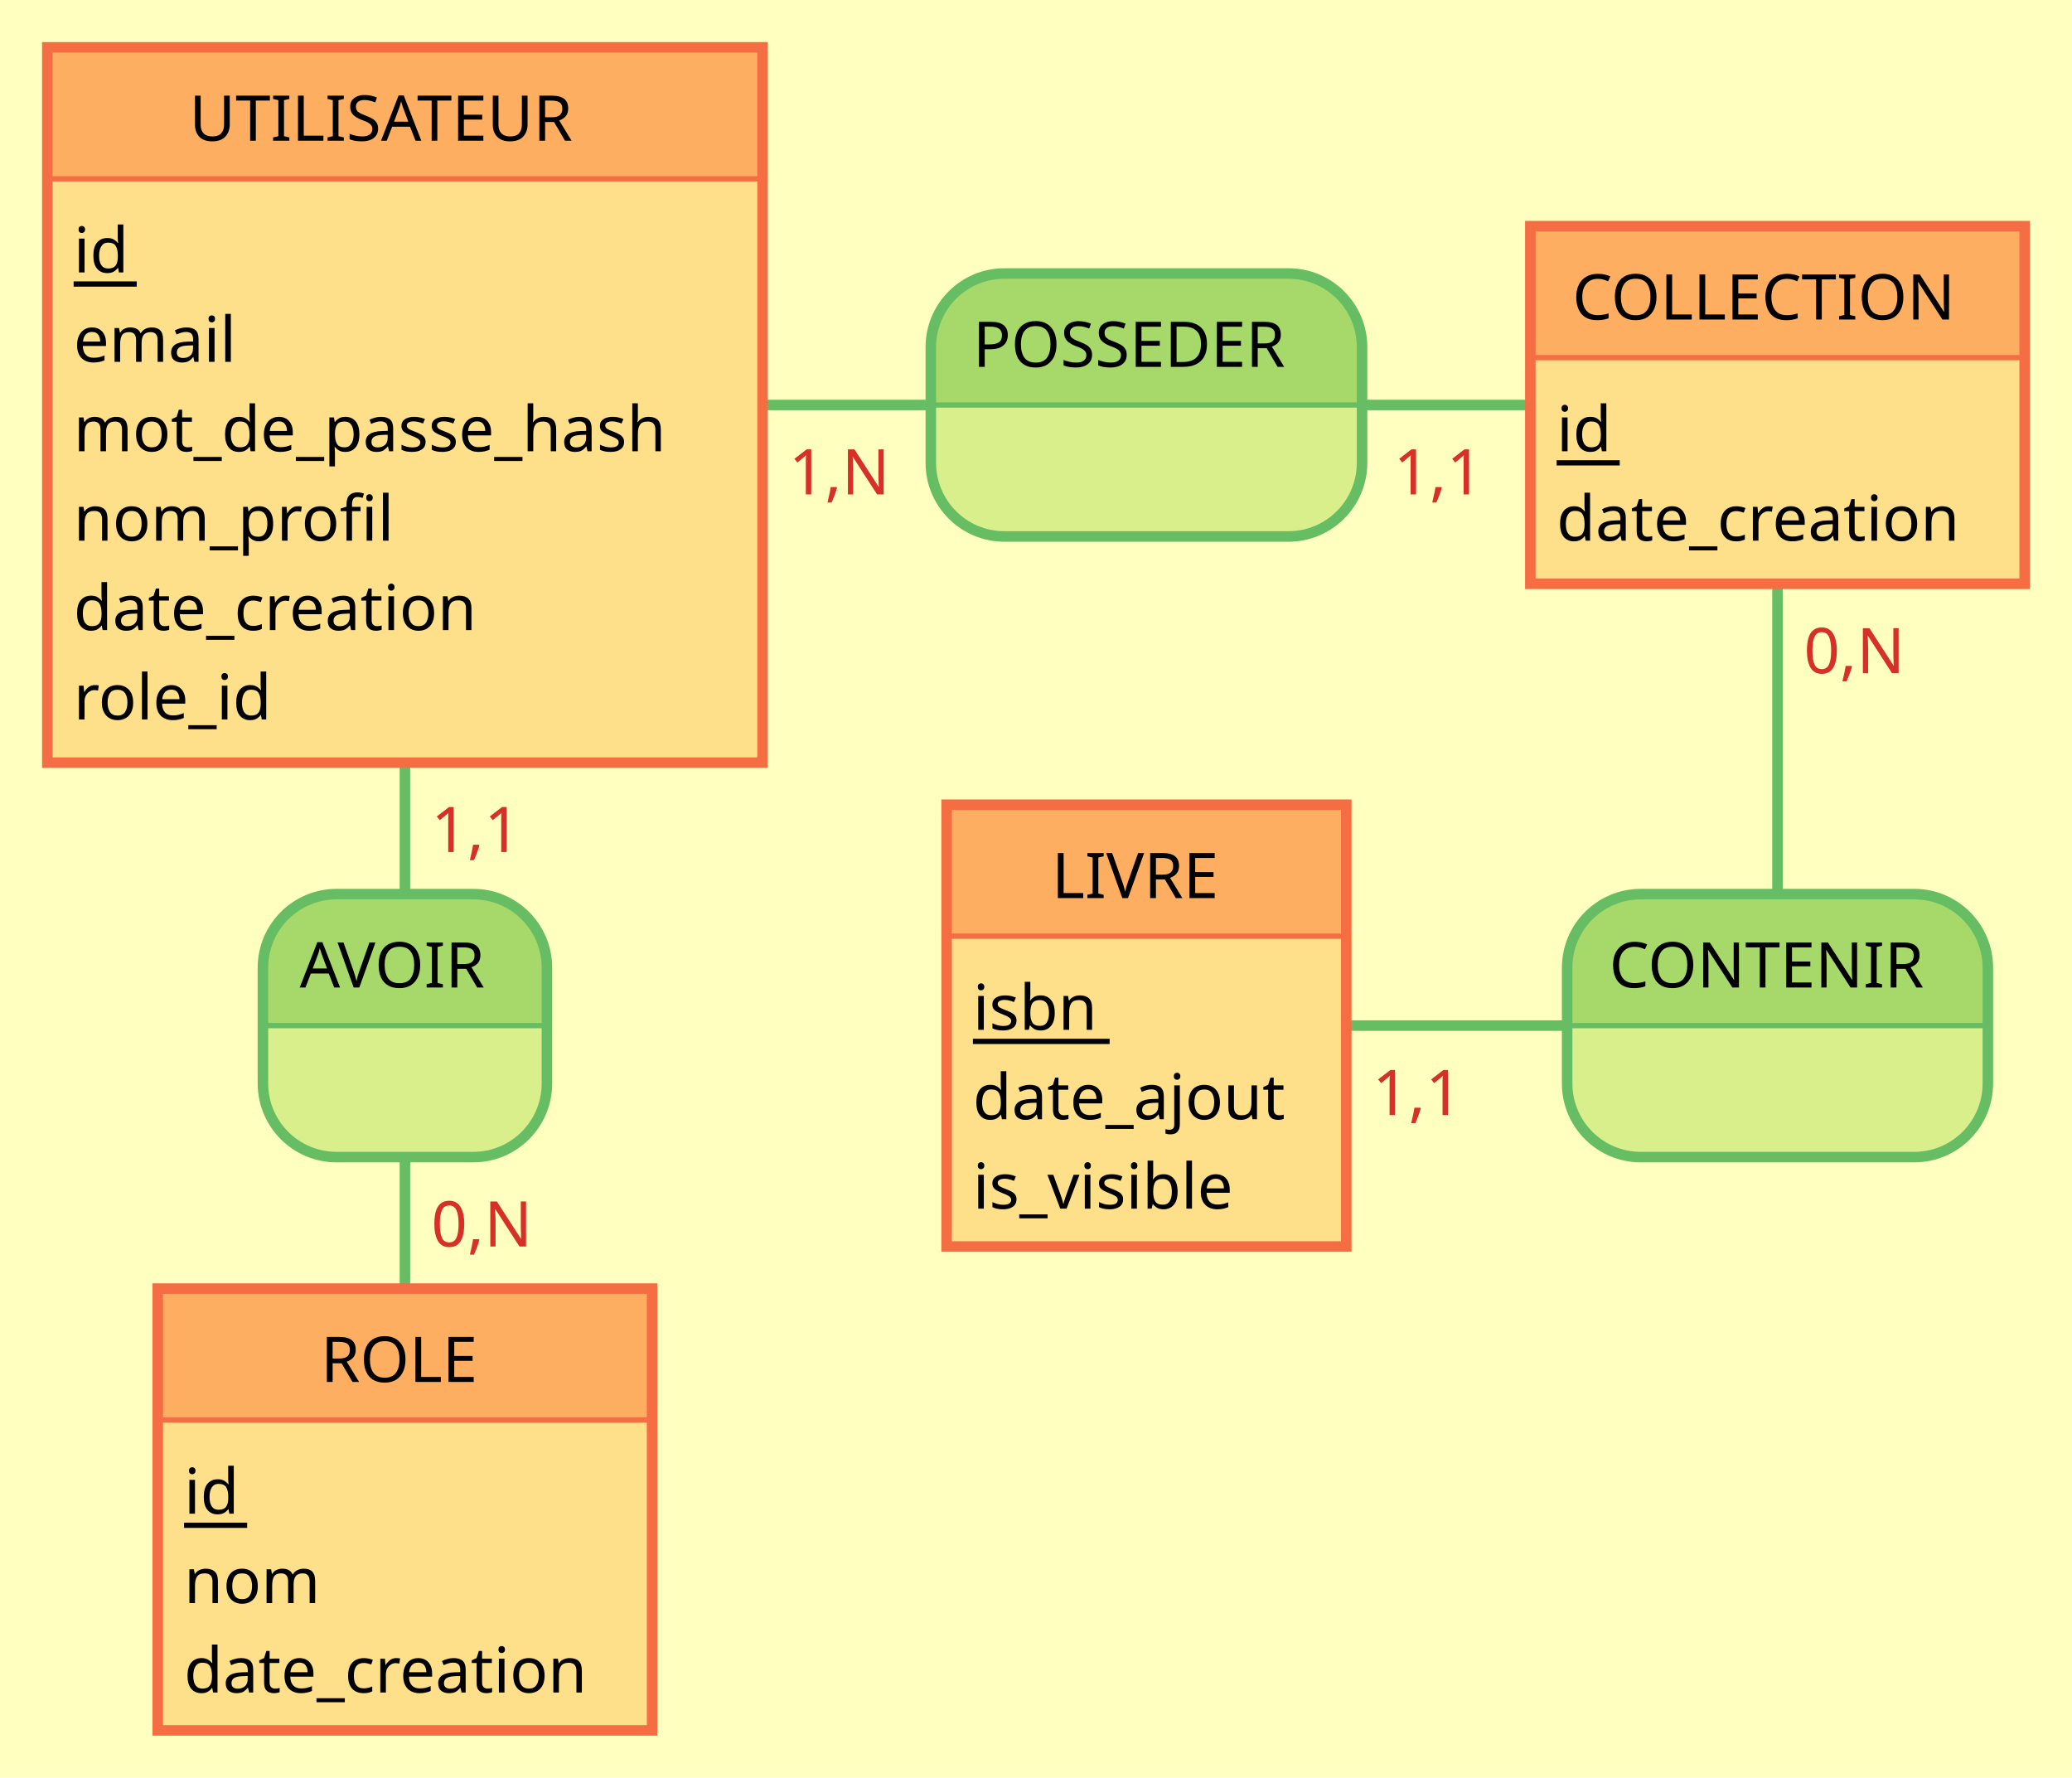
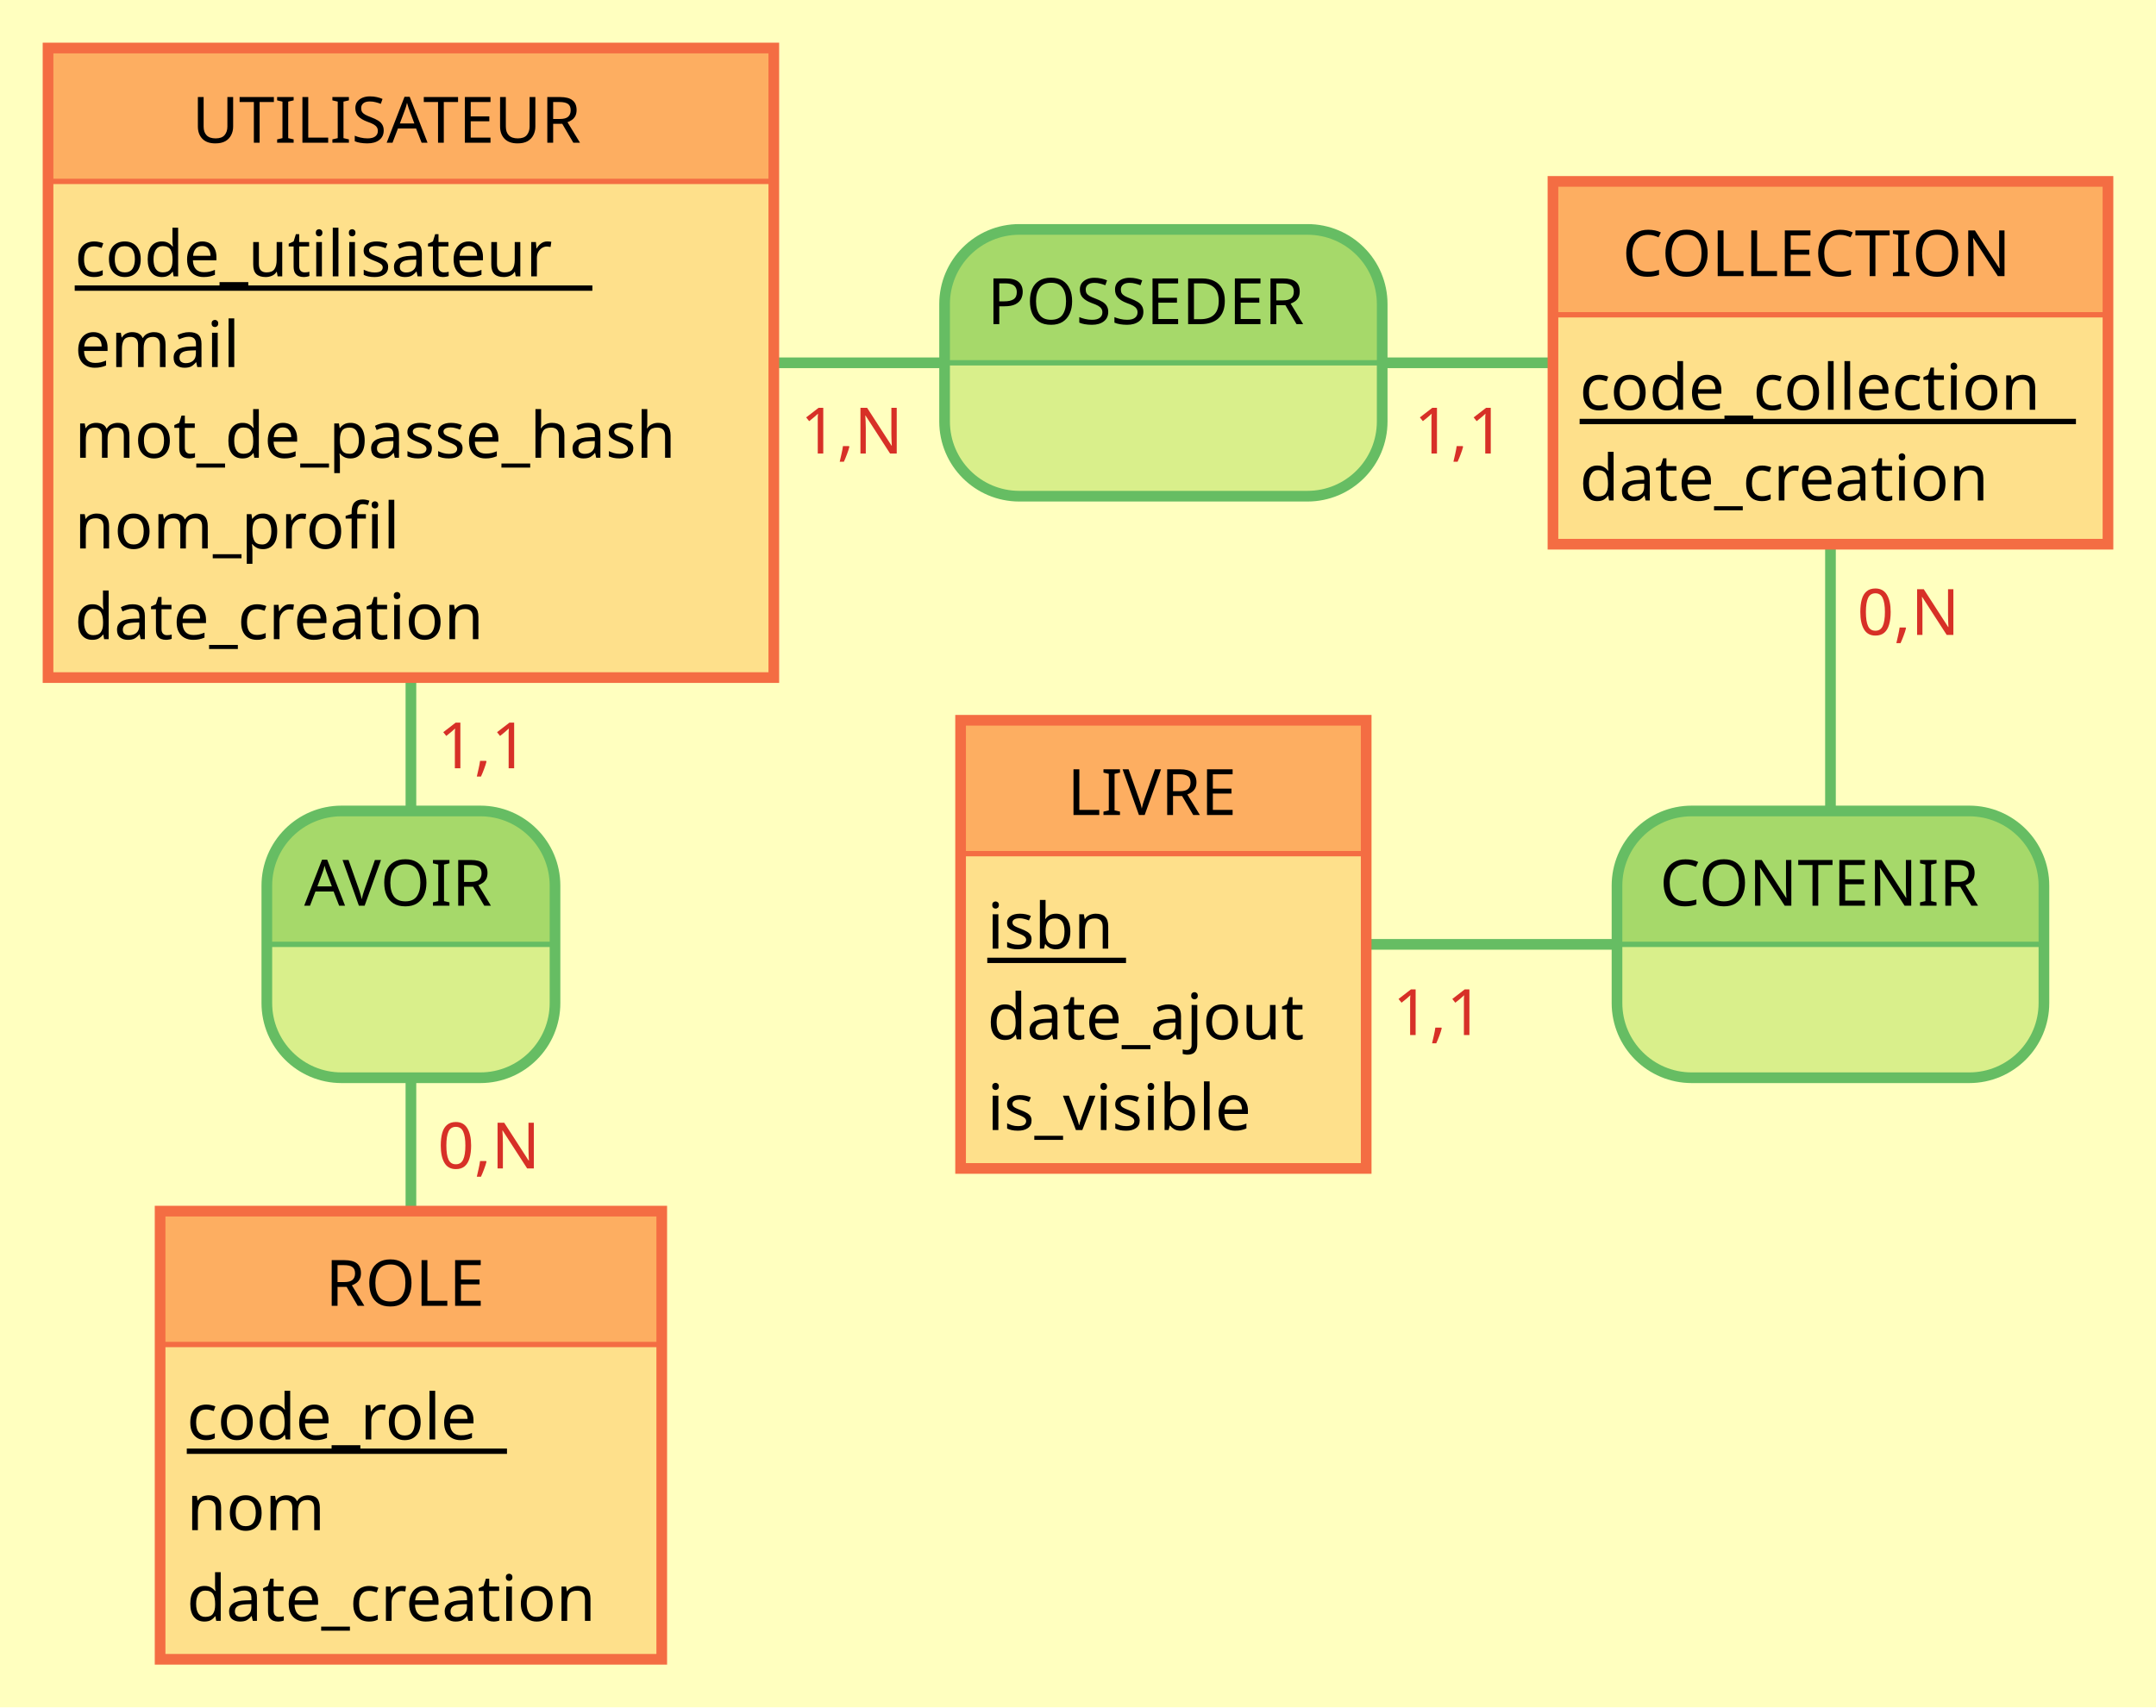
- <svg xmlns="http://www.w3.org/2000/svg" width="394" height="338" viewBox="0 0 394 338">
-   <rect x="0" y="0" width="394" height="338" fill="#ffffbf" stroke="none" stroke-width="0" />
+ <svg xmlns="http://www.w3.org/2000/svg" width="404" height="320" viewBox="0 0 404 320">
+   <rect x="0" y="0" width="404" height="320" fill="#ffffbf" stroke="none" stroke-width="0" />
  <g>
-     <line x1="77" y1="77" x2="218" y2="77" stroke="#66bd63" stroke-width="2" />
-     <line x1="338" y1="77" x2="218" y2="77" stroke="#66bd63" stroke-width="2" />
+     <line x1="77" y1="68" x2="218" y2="68" stroke="#66bd63" stroke-width="2" />
+     <line x1="343" y1="68" x2="218" y2="68" stroke="#66bd63" stroke-width="2" />
    <g>
-       <path d="M245 52 a14 14 90 0 1 14 14 V77 h-82 V66 a14 14 90 0 1 14 -14" fill="#a6d96a" stroke="#a6d96a" stroke-width="0" />
-       <path d="M259 77 v11 a14 14 90 0 1 -14 14 H191 a14 14 90 0 1 -14 -14 V77 H82" fill="#d9ef8b" stroke="#d9ef8b" stroke-width="0" />
-       <rect x="177" y="52" width="82" height="50" fill="none" rx="14" stroke="#66bd63" stroke-width="2" />
-       <line x1="177" y1="77" x2="259" y2="77" stroke="#66bd63" stroke-width="1" />
-       <text x="185" y="69.75" fill="#000000" font-family="Verdana" font-size="12">POSSEDER</text>
+       <path d="M245 43 a14 14 90 0 1 14 14 V68 h-82 V57 a14 14 90 0 1 14 -14" fill="#a6d96a" stroke="#a6d96a" stroke-width="0" />
+       <path d="M259 68 v11 a14 14 90 0 1 -14 14 H191 a14 14 90 0 1 -14 -14 V68 H82" fill="#d9ef8b" stroke="#d9ef8b" stroke-width="0" />
+       <rect x="177" y="43" width="82" height="50" fill="none" rx="14" stroke="#66bd63" stroke-width="2" />
+       <line x1="177" y1="68" x2="259" y2="68" stroke="#66bd63" stroke-width="1" />
+       <text x="185" y="60.75" fill="#000000" font-family="Verdana" font-size="12">POSSEDER</text>
    </g>
-     <text x="150" y="94" fill="#d73027" font-family="Verdana" font-size="12">1,N</text>
-     <text x="265" y="94" fill="#d73027" font-family="Verdana" font-size="12">1,1</text>
+     <text x="150" y="85" fill="#d73027" font-family="Verdana" font-size="12">1,N</text>
+     <text x="265" y="85" fill="#d73027" font-family="Verdana" font-size="12">1,1</text>
  </g>
  <g>
-     <line x1="77" y1="287" x2="77" y2="195" stroke="#66bd63" stroke-width="2" />
-     <line x1="77" y1="77" x2="77" y2="195" stroke="#66bd63" stroke-width="2" />
+     <line x1="77" y1="269" x2="77" y2="177" stroke="#66bd63" stroke-width="2" />
+     <line x1="77" y1="68" x2="77" y2="177" stroke="#66bd63" stroke-width="2" />
    <g>
-       <path d="M90 170 a14 14 90 0 1 14 14 V195 h-54 V184 a14 14 90 0 1 14 -14" fill="#a6d96a" stroke="#a6d96a" stroke-width="0" />
-       <path d="M104 195 v11 a14 14 90 0 1 -14 14 H64 a14 14 90 0 1 -14 -14 V195 H54" fill="#d9ef8b" stroke="#d9ef8b" stroke-width="0" />
-       <rect x="50" y="170" width="54" height="50" fill="none" rx="14" stroke="#66bd63" stroke-width="2" />
-       <line x1="50" y1="195" x2="104" y2="195" stroke="#66bd63" stroke-width="1" />
-       <text x="57" y="187.75" fill="#000000" font-family="Verdana" font-size="12">AVOIR</text>
+       <path d="M90 152 a14 14 90 0 1 14 14 V177 h-54 V166 a14 14 90 0 1 14 -14" fill="#a6d96a" stroke="#a6d96a" stroke-width="0" />
+       <path d="M104 177 v11 a14 14 90 0 1 -14 14 H64 a14 14 90 0 1 -14 -14 V177 H54" fill="#d9ef8b" stroke="#d9ef8b" stroke-width="0" />
+       <rect x="50" y="152" width="54" height="50" fill="none" rx="14" stroke="#66bd63" stroke-width="2" />
+       <line x1="50" y1="177" x2="104" y2="177" stroke="#66bd63" stroke-width="1" />
+       <text x="57" y="169.75" fill="#000000" font-family="Verdana" font-size="12">AVOIR</text>
    </g>
-     <text x="82" y="237" fill="#d73027" font-family="Verdana" font-size="12">0,N</text>
-     <text x="82" y="162" fill="#d73027" font-family="Verdana" font-size="12">1,1</text>
+     <text x="82" y="219" fill="#d73027" font-family="Verdana" font-size="12">0,N</text>
+     <text x="82" y="144" fill="#d73027" font-family="Verdana" font-size="12">1,1</text>
  </g>
  <g>
-     <line x1="338" y1="77" x2="338" y2="195" stroke="#66bd63" stroke-width="2" />
-     <line x1="218" y1="195" x2="338" y2="195" stroke="#66bd63" stroke-width="2" />
+     <line x1="343" y1="68" x2="343" y2="177" stroke="#66bd63" stroke-width="2" />
+     <line x1="218" y1="177" x2="343" y2="177" stroke="#66bd63" stroke-width="2" />
    <g>
-       <path d="M364 170 a14 14 90 0 1 14 14 V195 h-80 V184 a14 14 90 0 1 14 -14" fill="#a6d96a" stroke="#a6d96a" stroke-width="0" />
-       <path d="M378 195 v11 a14 14 90 0 1 -14 14 H312 a14 14 90 0 1 -14 -14 V195 H80" fill="#d9ef8b" stroke="#d9ef8b" stroke-width="0" />
-       <rect x="298" y="170" width="80" height="50" fill="none" rx="14" stroke="#66bd63" stroke-width="2" />
-       <line x1="298" y1="195" x2="378" y2="195" stroke="#66bd63" stroke-width="1" />
-       <text x="306" y="187.75" fill="#000000" font-family="Verdana" font-size="12">CONTENIR</text>
+       <path d="M369 152 a14 14 90 0 1 14 14 V177 h-80 V166 a14 14 90 0 1 14 -14" fill="#a6d96a" stroke="#a6d96a" stroke-width="0" />
+       <path d="M383 177 v11 a14 14 90 0 1 -14 14 H317 a14 14 90 0 1 -14 -14 V177 H80" fill="#d9ef8b" stroke="#d9ef8b" stroke-width="0" />
+       <rect x="303" y="152" width="80" height="50" fill="none" rx="14" stroke="#66bd63" stroke-width="2" />
+       <line x1="303" y1="177" x2="383" y2="177" stroke="#66bd63" stroke-width="1" />
+       <text x="311" y="169.75" fill="#000000" font-family="Verdana" font-size="12">CONTENIR</text>
    </g>
-     <text x="343" y="128" fill="#d73027" font-family="Verdana" font-size="12">0,N</text>
-     <text x="261" y="212" fill="#d73027" font-family="Verdana" font-size="12">1,1</text>
+     <text x="348" y="119" fill="#d73027" font-family="Verdana" font-size="12">0,N</text>
+     <text x="261" y="194" fill="#d73027" font-family="Verdana" font-size="12">1,1</text>
  </g>
  <g>
    <g>
      <rect x="9" y="9" width="136" height="25" fill="#fdae61" stroke="none" stroke-width="0" opacity="1" />
-       <rect x="9" y="34" width="136" height="111" fill="#fee08b" stroke="none" stroke-width="0" opacity="1" />
-       <rect x="9" y="9" width="136" height="136" fill="none" stroke="#f46d43" stroke-width="2" opacity="1" />
+       <rect x="9" y="34" width="136" height="93" fill="#fee08b" stroke="none" stroke-width="0" opacity="1" />
+       <rect x="9" y="9" width="136" height="118" fill="none" stroke="#f46d43" stroke-width="2" opacity="1" />
      <line x1="9" y1="34" x2="145" y2="34" stroke="#f46d43" stroke-width="1" />
    </g>
    <text x="36" y="26.75" fill="#000000" font-family="Verdana" font-size="12">UTILISATEUR</text>
-     <text x="14" y="51.8" fill="#000000" font-family="Verdana" font-size="12">id</text>
-     <line x1="14" y1="54" x2="26" y2="54" stroke="#000000" stroke-width="1" />
+     <text x="14" y="51.8" fill="#000000" font-family="Verdana" font-size="12">code_utilisateur</text>
+     <line x1="14" y1="54" x2="111" y2="54" stroke="#000000" stroke-width="1" />
    <text x="14" y="68.8" fill="#000000" font-family="Verdana" font-size="12">email</text>
    <text x="14" y="85.8" fill="#000000" font-family="Verdana" font-size="12">mot_de_passe_hash</text>
    <text x="14" y="102.8" fill="#000000" font-family="Verdana" font-size="12">nom_profil</text>
    <text x="14" y="119.8" fill="#000000" font-family="Verdana" font-size="12">date_creation</text>
-     <text x="14" y="136.8" fill="#000000" font-family="Verdana" font-size="12">role_id</text>
  </g>
  <g>
    <g>
-       <rect x="291" y="43" width="94" height="25" fill="#fdae61" stroke="none" stroke-width="0" opacity="1" />
-       <rect x="291" y="68" width="94" height="43" fill="#fee08b" stroke="none" stroke-width="0" opacity="1" />
-       <rect x="291" y="43" width="94" height="68" fill="none" stroke="#f46d43" stroke-width="2" opacity="1" />
-       <line x1="291" y1="68" x2="385" y2="68" stroke="#f46d43" stroke-width="1" />
+       <rect x="291" y="34" width="104" height="25" fill="#fdae61" stroke="none" stroke-width="0" opacity="1" />
+       <rect x="291" y="59" width="104" height="43" fill="#fee08b" stroke="none" stroke-width="0" opacity="1" />
+       <rect x="291" y="34" width="104" height="68" fill="none" stroke="#f46d43" stroke-width="2" opacity="1" />
+       <line x1="291" y1="59" x2="395" y2="59" stroke="#f46d43" stroke-width="1" />
    </g>
-     <text x="299" y="60.75" fill="#000000" font-family="Verdana" font-size="12">COLLECTION</text>
-     <text x="296" y="85.8" fill="#000000" font-family="Verdana" font-size="12">id</text>
-     <line x1="296" y1="88" x2="308" y2="88" stroke="#000000" stroke-width="1" />
-     <text x="296" y="102.8" fill="#000000" font-family="Verdana" font-size="12">date_creation</text>
+     <text x="304" y="51.75" fill="#000000" font-family="Verdana" font-size="12">COLLECTION</text>
+     <text x="296" y="76.8" fill="#000000" font-family="Verdana" font-size="12">code_collection</text>
+     <line x1="296" y1="79" x2="389" y2="79" stroke="#000000" stroke-width="1" />
+     <text x="296" y="93.8" fill="#000000" font-family="Verdana" font-size="12">date_creation</text>
  </g>
  <g>
    <g>
-       <rect x="180" y="153" width="76" height="25" fill="#fdae61" stroke="none" stroke-width="0" opacity="1" />
-       <rect x="180" y="178" width="76" height="59" fill="#fee08b" stroke="none" stroke-width="0" opacity="1" />
-       <rect x="180" y="153" width="76" height="84" fill="none" stroke="#f46d43" stroke-width="2" opacity="1" />
-       <line x1="180" y1="178" x2="256" y2="178" stroke="#f46d43" stroke-width="1" />
+       <rect x="180" y="135" width="76" height="25" fill="#fdae61" stroke="none" stroke-width="0" opacity="1" />
+       <rect x="180" y="160" width="76" height="59" fill="#fee08b" stroke="none" stroke-width="0" opacity="1" />
+       <rect x="180" y="135" width="76" height="84" fill="none" stroke="#f46d43" stroke-width="2" opacity="1" />
+       <line x1="180" y1="160" x2="256" y2="160" stroke="#f46d43" stroke-width="1" />
    </g>
-     <text x="200" y="170.75" fill="#000000" font-family="Verdana" font-size="12">LIVRE</text>
-     <text x="185" y="195.8" fill="#000000" font-family="Verdana" font-size="12">isbn</text>
-     <line x1="185" y1="198" x2="211" y2="198" stroke="#000000" stroke-width="1" />
-     <text x="185" y="212.8" fill="#000000" font-family="Verdana" font-size="12">date_ajout</text>
-     <text x="185" y="229.8" fill="#000000" font-family="Verdana" font-size="12">is_visible</text>
+     <text x="200" y="152.75" fill="#000000" font-family="Verdana" font-size="12">LIVRE</text>
+     <text x="185" y="177.8" fill="#000000" font-family="Verdana" font-size="12">isbn</text>
+     <line x1="185" y1="180" x2="211" y2="180" stroke="#000000" stroke-width="1" />
+     <text x="185" y="194.8" fill="#000000" font-family="Verdana" font-size="12">date_ajout</text>
+     <text x="185" y="211.8" fill="#000000" font-family="Verdana" font-size="12">is_visible</text>
  </g>
  <g>
    <g>
-       <rect x="30" y="245" width="94" height="25" fill="#fdae61" stroke="none" stroke-width="0" opacity="1" />
-       <rect x="30" y="270" width="94" height="59" fill="#fee08b" stroke="none" stroke-width="0" opacity="1" />
-       <rect x="30" y="245" width="94" height="84" fill="none" stroke="#f46d43" stroke-width="2" opacity="1" />
-       <line x1="30" y1="270" x2="124" y2="270" stroke="#f46d43" stroke-width="1" />
+       <rect x="30" y="227" width="94" height="25" fill="#fdae61" stroke="none" stroke-width="0" opacity="1" />
+       <rect x="30" y="252" width="94" height="59" fill="#fee08b" stroke="none" stroke-width="0" opacity="1" />
+       <rect x="30" y="227" width="94" height="84" fill="none" stroke="#f46d43" stroke-width="2" opacity="1" />
+       <line x1="30" y1="252" x2="124" y2="252" stroke="#f46d43" stroke-width="1" />
    </g>
-     <text x="61" y="262.75" fill="#000000" font-family="Verdana" font-size="12">ROLE</text>
-     <text x="35" y="287.8" fill="#000000" font-family="Verdana" font-size="12">id</text>
-     <line x1="35" y1="290" x2="47" y2="290" stroke="#000000" stroke-width="1" />
-     <text x="35" y="304.8" fill="#000000" font-family="Verdana" font-size="12">nom</text>
-     <text x="35" y="321.8" fill="#000000" font-family="Verdana" font-size="12">date_creation</text>
+     <text x="61" y="244.75" fill="#000000" font-family="Verdana" font-size="12">ROLE</text>
+     <text x="35" y="269.8" fill="#000000" font-family="Verdana" font-size="12">code_role</text>
+     <line x1="35" y1="272" x2="95" y2="272" stroke="#000000" stroke-width="1" />
+     <text x="35" y="286.8" fill="#000000" font-family="Verdana" font-size="12">nom</text>
+     <text x="35" y="303.8" fill="#000000" font-family="Verdana" font-size="12">date_creation</text>
  </g>
</svg>
